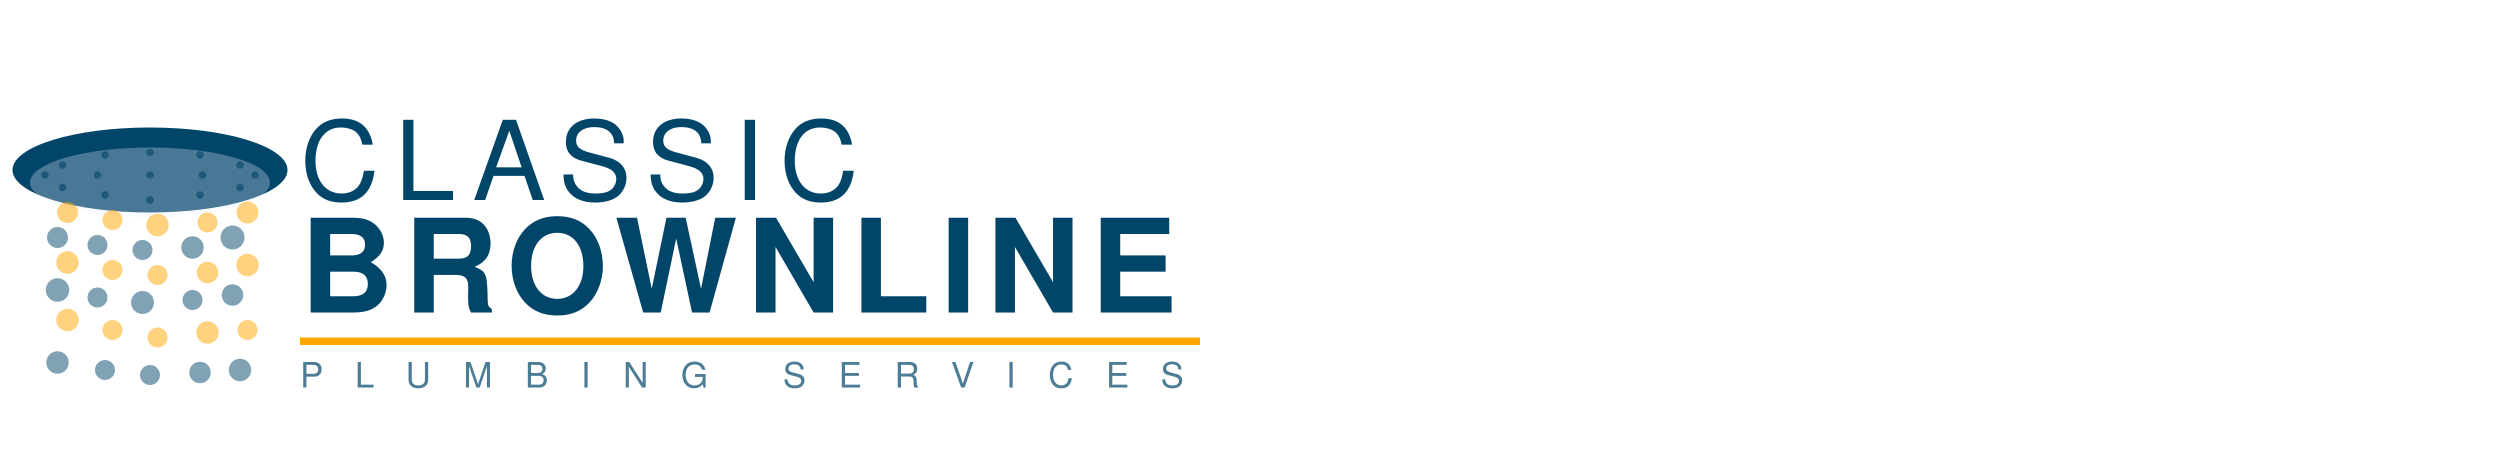
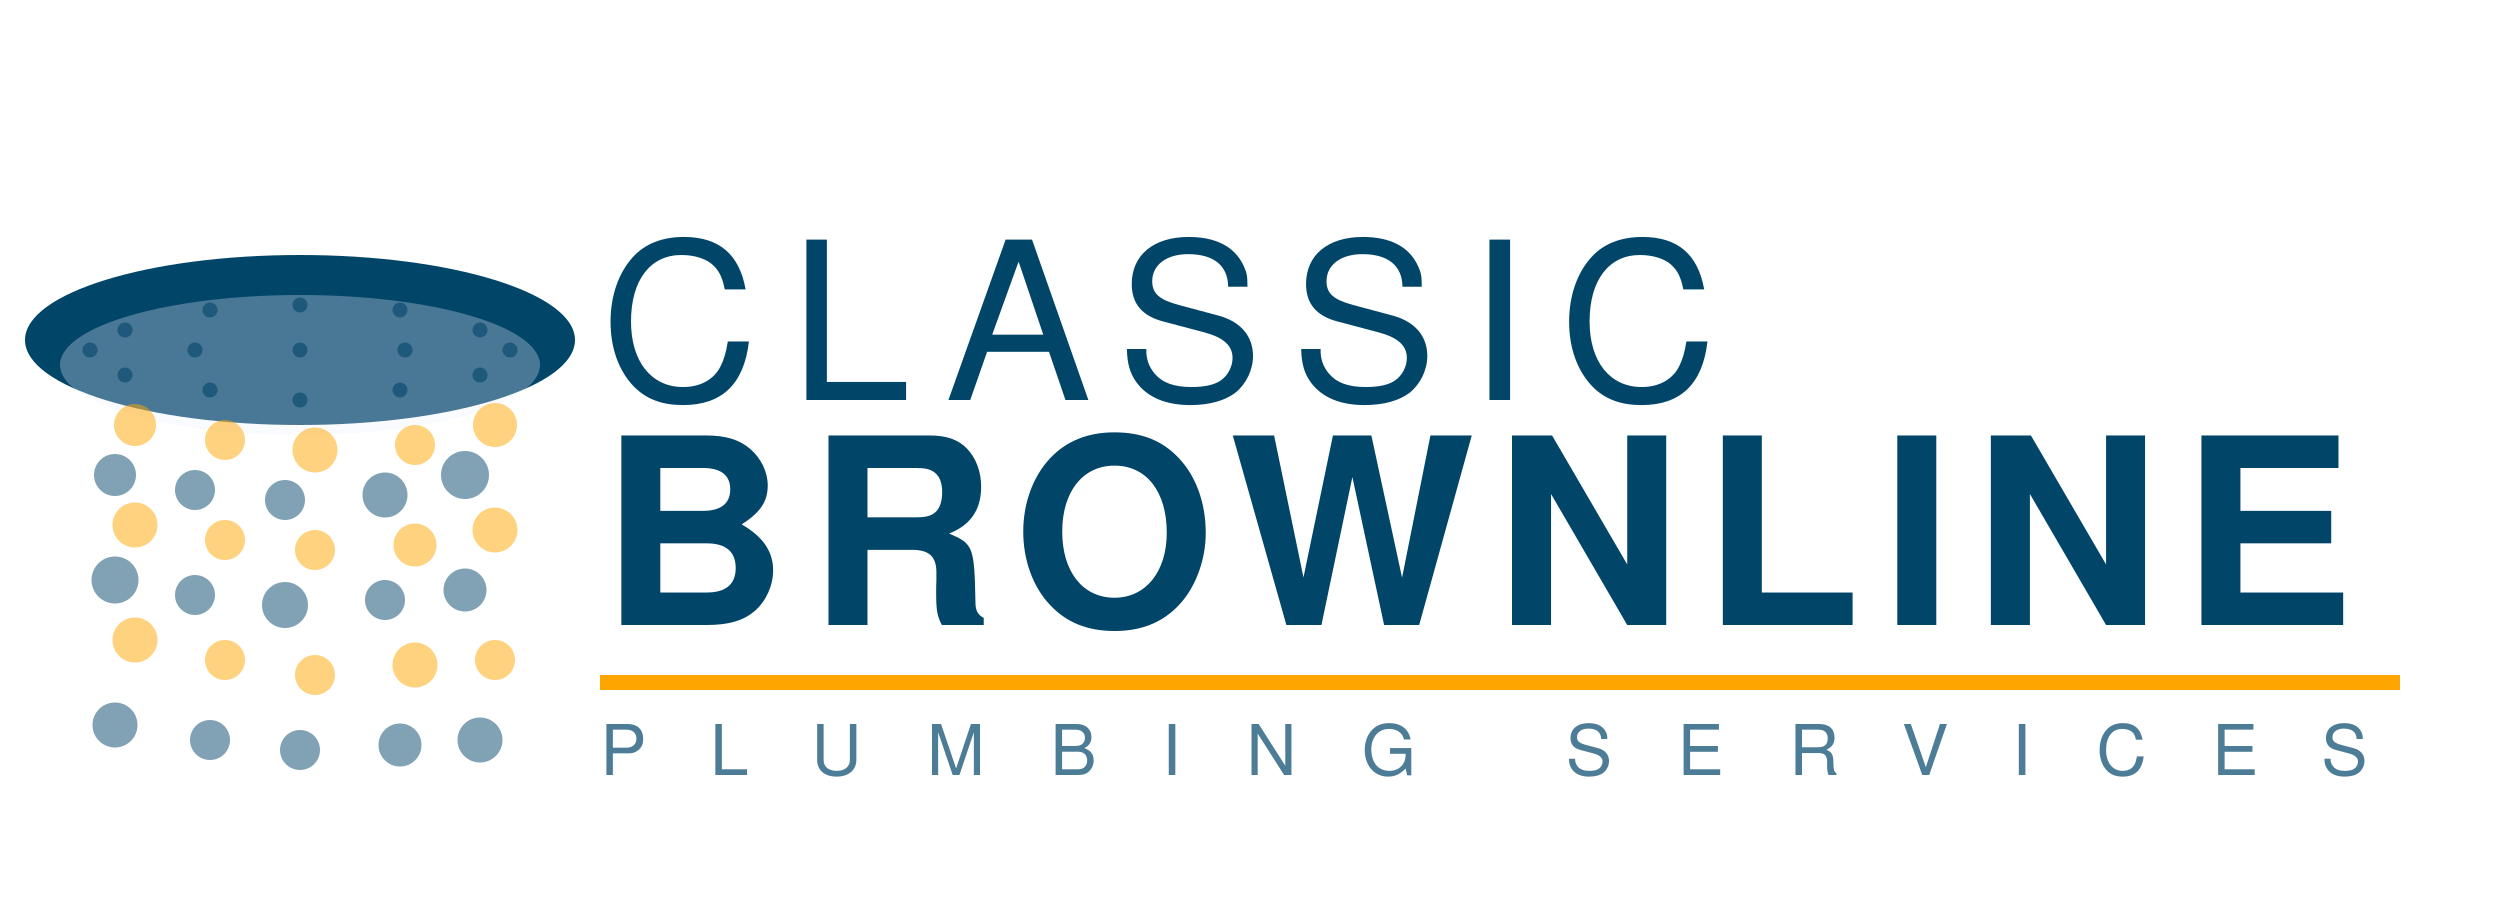
- <svg xmlns="http://www.w3.org/2000/svg" viewBox="0 0 1000 180">
+ <svg xmlns="http://www.w3.org/2000/svg" viewBox="0 0 500 180">
  <g transform="translate(25, 55)">
    <ellipse cx="35" cy="13" rx="55" ry="17" fill="#014569" />
    <ellipse cx="35" cy="18" rx="48" ry="14" fill="#EDF1FC" opacity="0.3" />
    <circle cx="00" cy="11" r="1.5" fill="#014569" opacity="0.6" />
    <circle cx="17" cy="7" r="1.5" fill="#014569" opacity="0.6" />
    <circle cx="35" cy="6" r="1.5" fill="#014569" opacity="0.6" />
    <circle cx="55" cy="7" r="1.5" fill="#014569" opacity="0.6" />
    <circle cx="71" cy="11" r="1.5" fill="#014569" opacity="0.6" />
    <circle cx="-7" cy="15" r="1.5" fill="#014569" opacity="0.6" />
    <circle cx="14" cy="15" r="1.5" fill="#014569" opacity="0.6" />
    <circle cx="35" cy="15" r="1.5" fill="#014569" opacity="0.6" />
    <circle cx="56" cy="15" r="1.5" fill="#014569" opacity="0.6" />
    <circle cx="77" cy="15" r="1.5" fill="#014569" opacity="0.6" />
    <circle cx="00" cy="20" r="1.5" fill="#014569" opacity="0.6" />
    <circle cx="17" cy="23" r="1.5" fill="#014569" opacity="0.6" />
    <circle cx="35" cy="25" r="1.5" fill="#014569" opacity="0.6" />
    <circle cx="55" cy="23" r="1.5" fill="#014569" opacity="0.6" />
    <circle cx="71" cy="20" r="1.5" fill="#014569" opacity="0.6" />
    <circle cx="02" cy="30" r="4.2" fill="#FFA500" opacity="0.5" />
    <circle cx="20" cy="33" r="4" fill="#FFA500" opacity="0.5" />
    <circle cx="38" cy="35" r="4.5" fill="#FFA500" opacity="0.5" />
    <circle cx="58" cy="34" r="4" fill="#FFA500" opacity="0.5" />
    <circle cx="74" cy="30" r="4.4" fill="#FFA500" opacity="0.5" />
    <circle cx="-2" cy="40" r="4.2" fill="#014569" opacity="0.5" />
    <circle cx="14" cy="43" r="4" fill="#014569" opacity="0.5" />
    <circle cx="32" cy="45" r="4" fill="#014569" opacity="0.5" />
    <circle cx="52" cy="44" r="4.5" fill="#014569" opacity="0.5" />
    <circle cx="68" cy="40" r="4.8" fill="#014569" opacity="0.5" />
    <circle cx="02" cy="50" r="4.5" fill="#FFA500" opacity="0.5" />
    <circle cx="20" cy="53" r="4" fill="#FFA500" opacity="0.5" />
    <circle cx="38" cy="55" r="4" fill="#FFA500" opacity="0.5" />
    <circle cx="58" cy="54" r="4.3" fill="#FFA500" opacity="0.5" />
    <circle cx="74" cy="51" r="4.5" fill="#FFA500" opacity="0.5" />
    <circle cx="-2" cy="61" r="4.7" fill="#014569" opacity="0.5" />
    <circle cx="14" cy="64" r="4" fill="#014569" opacity="0.5" />
    <circle cx="32" cy="66" r="4.6" fill="#014569" opacity="0.5" />
    <circle cx="52" cy="65" r="4" fill="#014569" opacity="0.5" />
    <circle cx="68" cy="63" r="4.3" fill="#014569" opacity="0.5" />
    <circle cx="02" cy="73" r="4.5" fill="#FFA500" opacity="0.5" />
    <circle cx="20" cy="77" r="4" fill="#FFA500" opacity="0.5" />
    <circle cx="38" cy="80" r="4" fill="#FFA500" opacity="0.5" />
    <circle cx="58" cy="78" r="4.5" fill="#FFA500" opacity="0.5" />
    <circle cx="74" cy="77" r="4" fill="#FFA500" opacity="0.5" />
    <circle cx="-2" cy="90" r="4.5" fill="#014569" opacity="0.5" />
    <circle cx="17" cy="93" r="4" fill="#014569" opacity="0.5" />
    <circle cx="35" cy="95" r="4" fill="#014569" opacity="0.5" />
    <circle cx="55" cy="94" r="4.3" fill="#014569" opacity="0.5" />
    <circle cx="71" cy="93" r="4.5" fill="#014569" opacity="0.5" />
  </g>
  <text x="120" y="80" font-family="'Helvetica', 'Arial', sans-serif" font-size="44" font-weight="300" fill="#014569" letter-spacing="6">CLASSIC</text>
  <text x="120" y="125" font-family="'Helvetica', 'Arial', sans-serif" font-size="52" font-weight="700" fill="#014569" letter-spacing="4">BROWNLINE</text>
  <rect x="120" y="135" width="360" height="3" fill="#FFA500" />
  <text x="120" y="155" font-family="'Helvetica', 'Arial', sans-serif" font-size="14" font-weight="400" fill="#014569" letter-spacing="13" opacity="0.7">PLUMBING SERVICES</text>
</svg>
